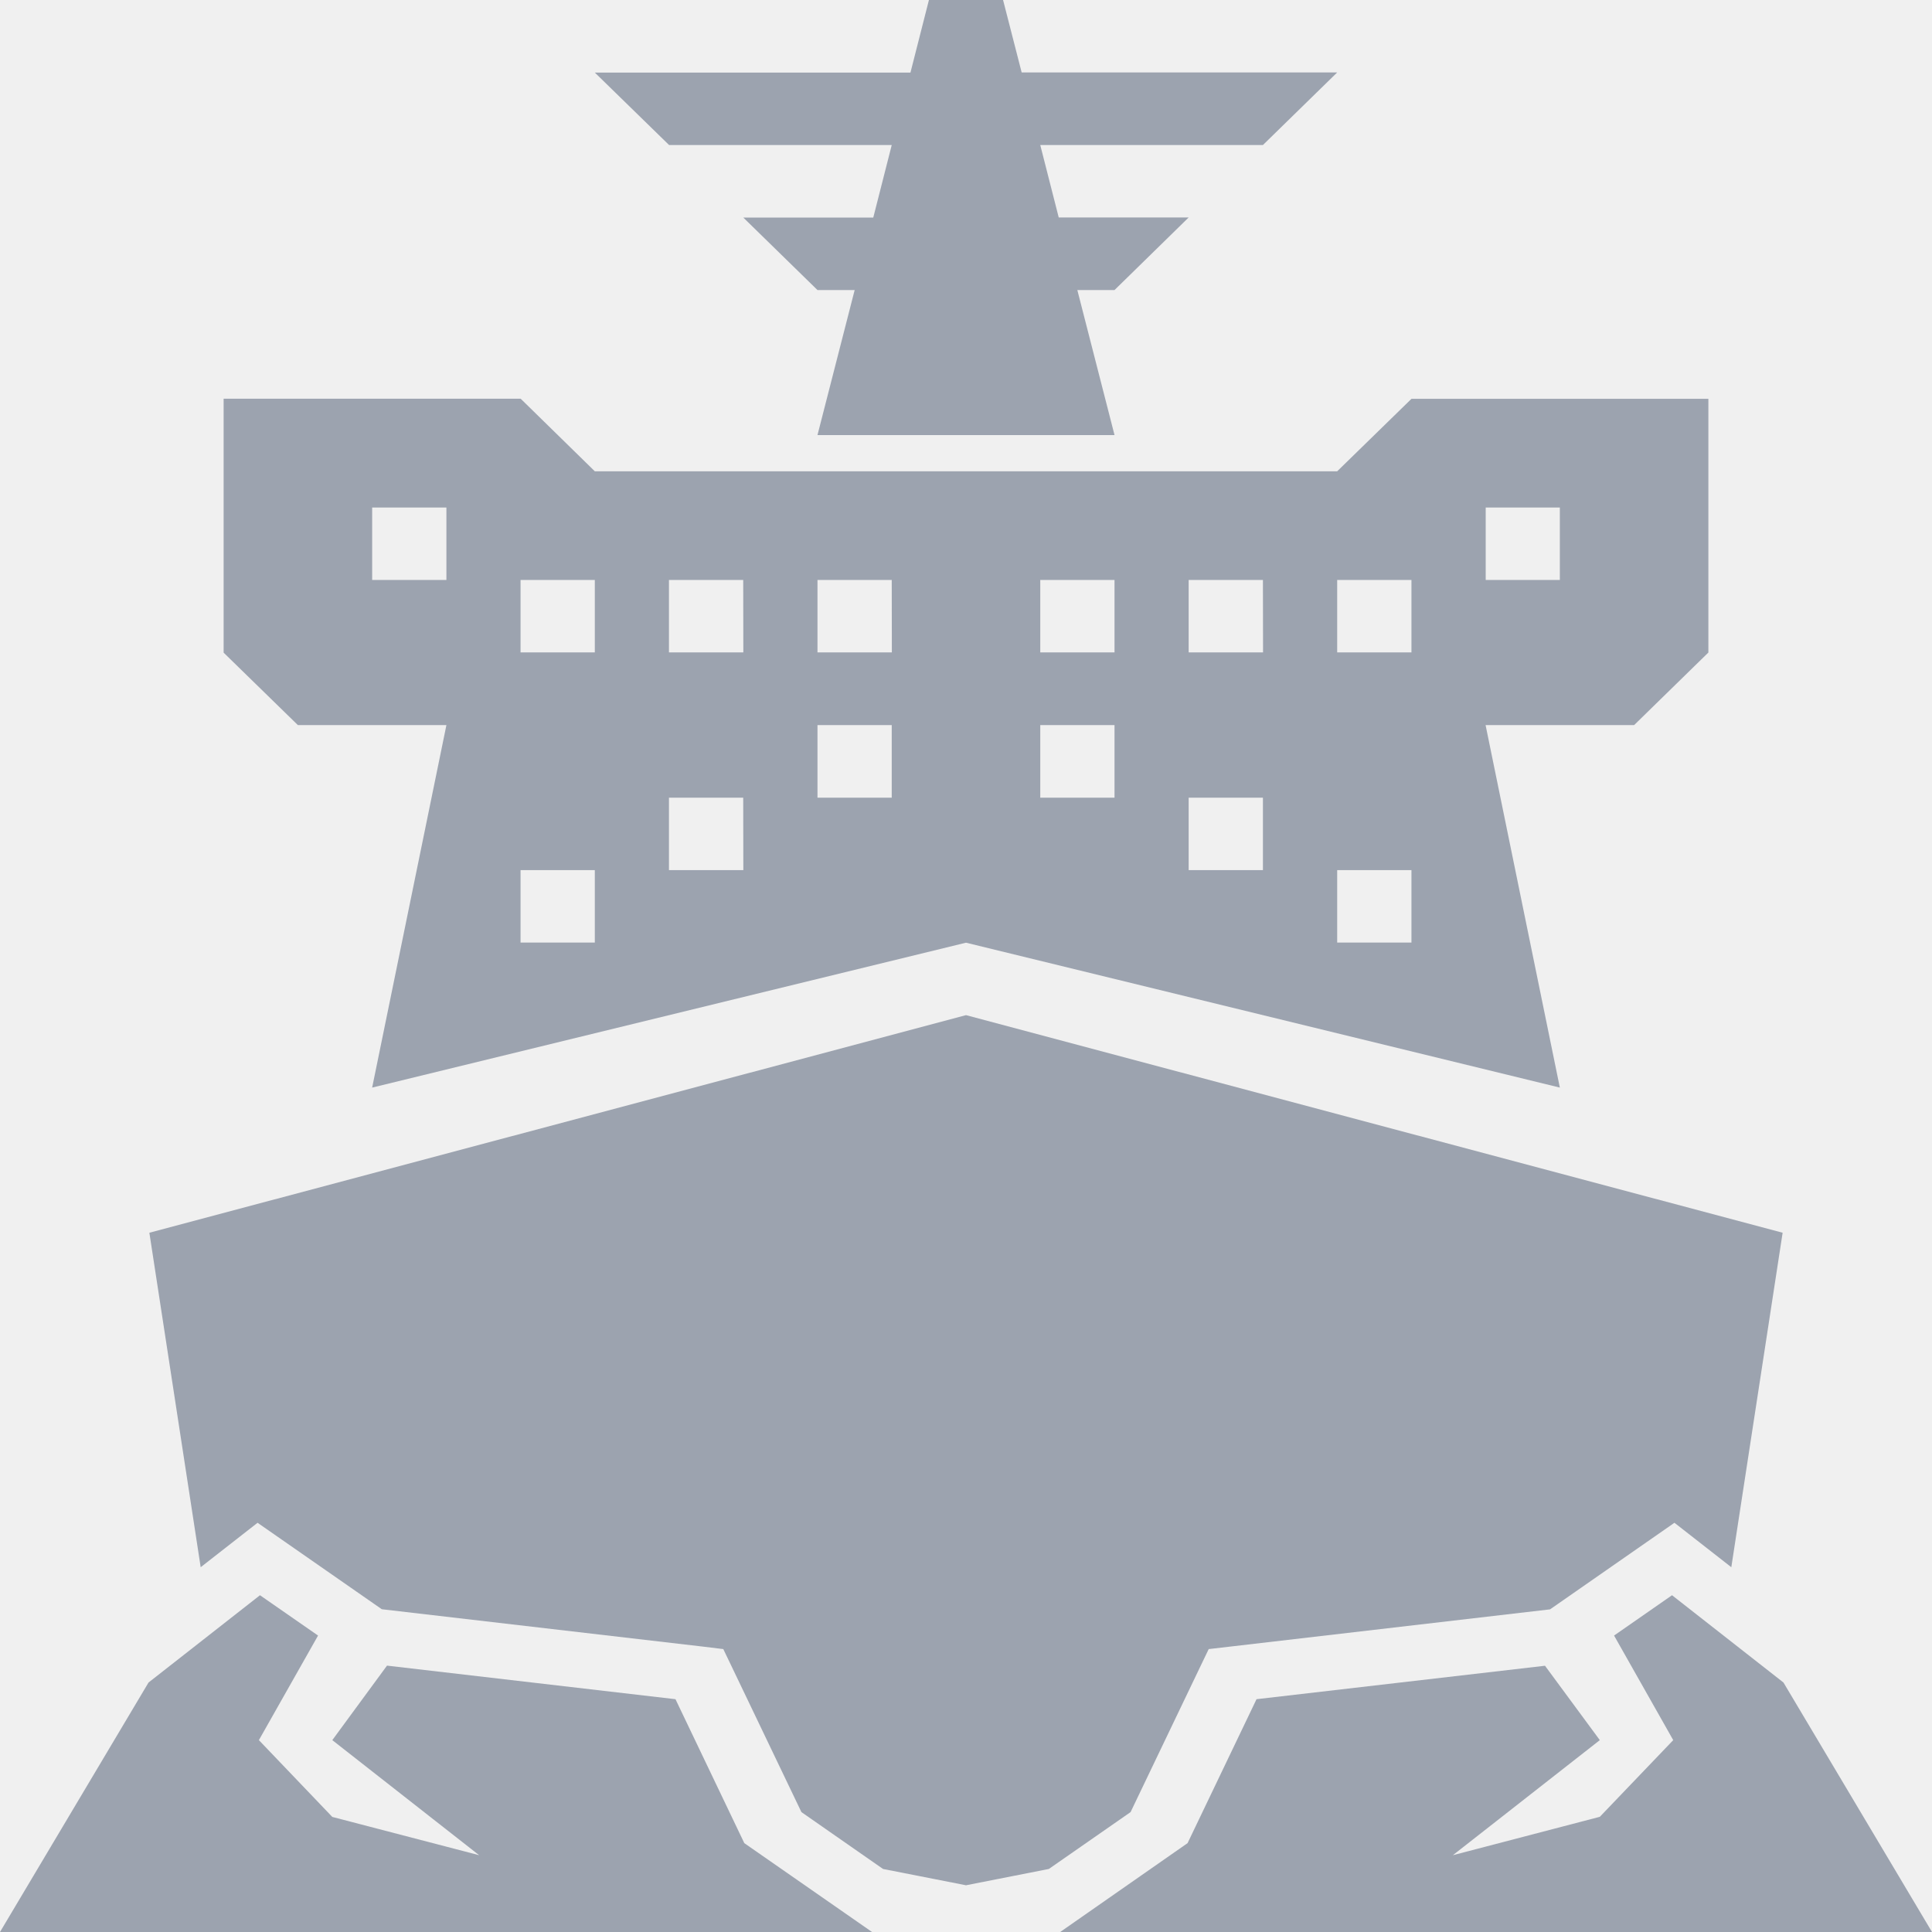
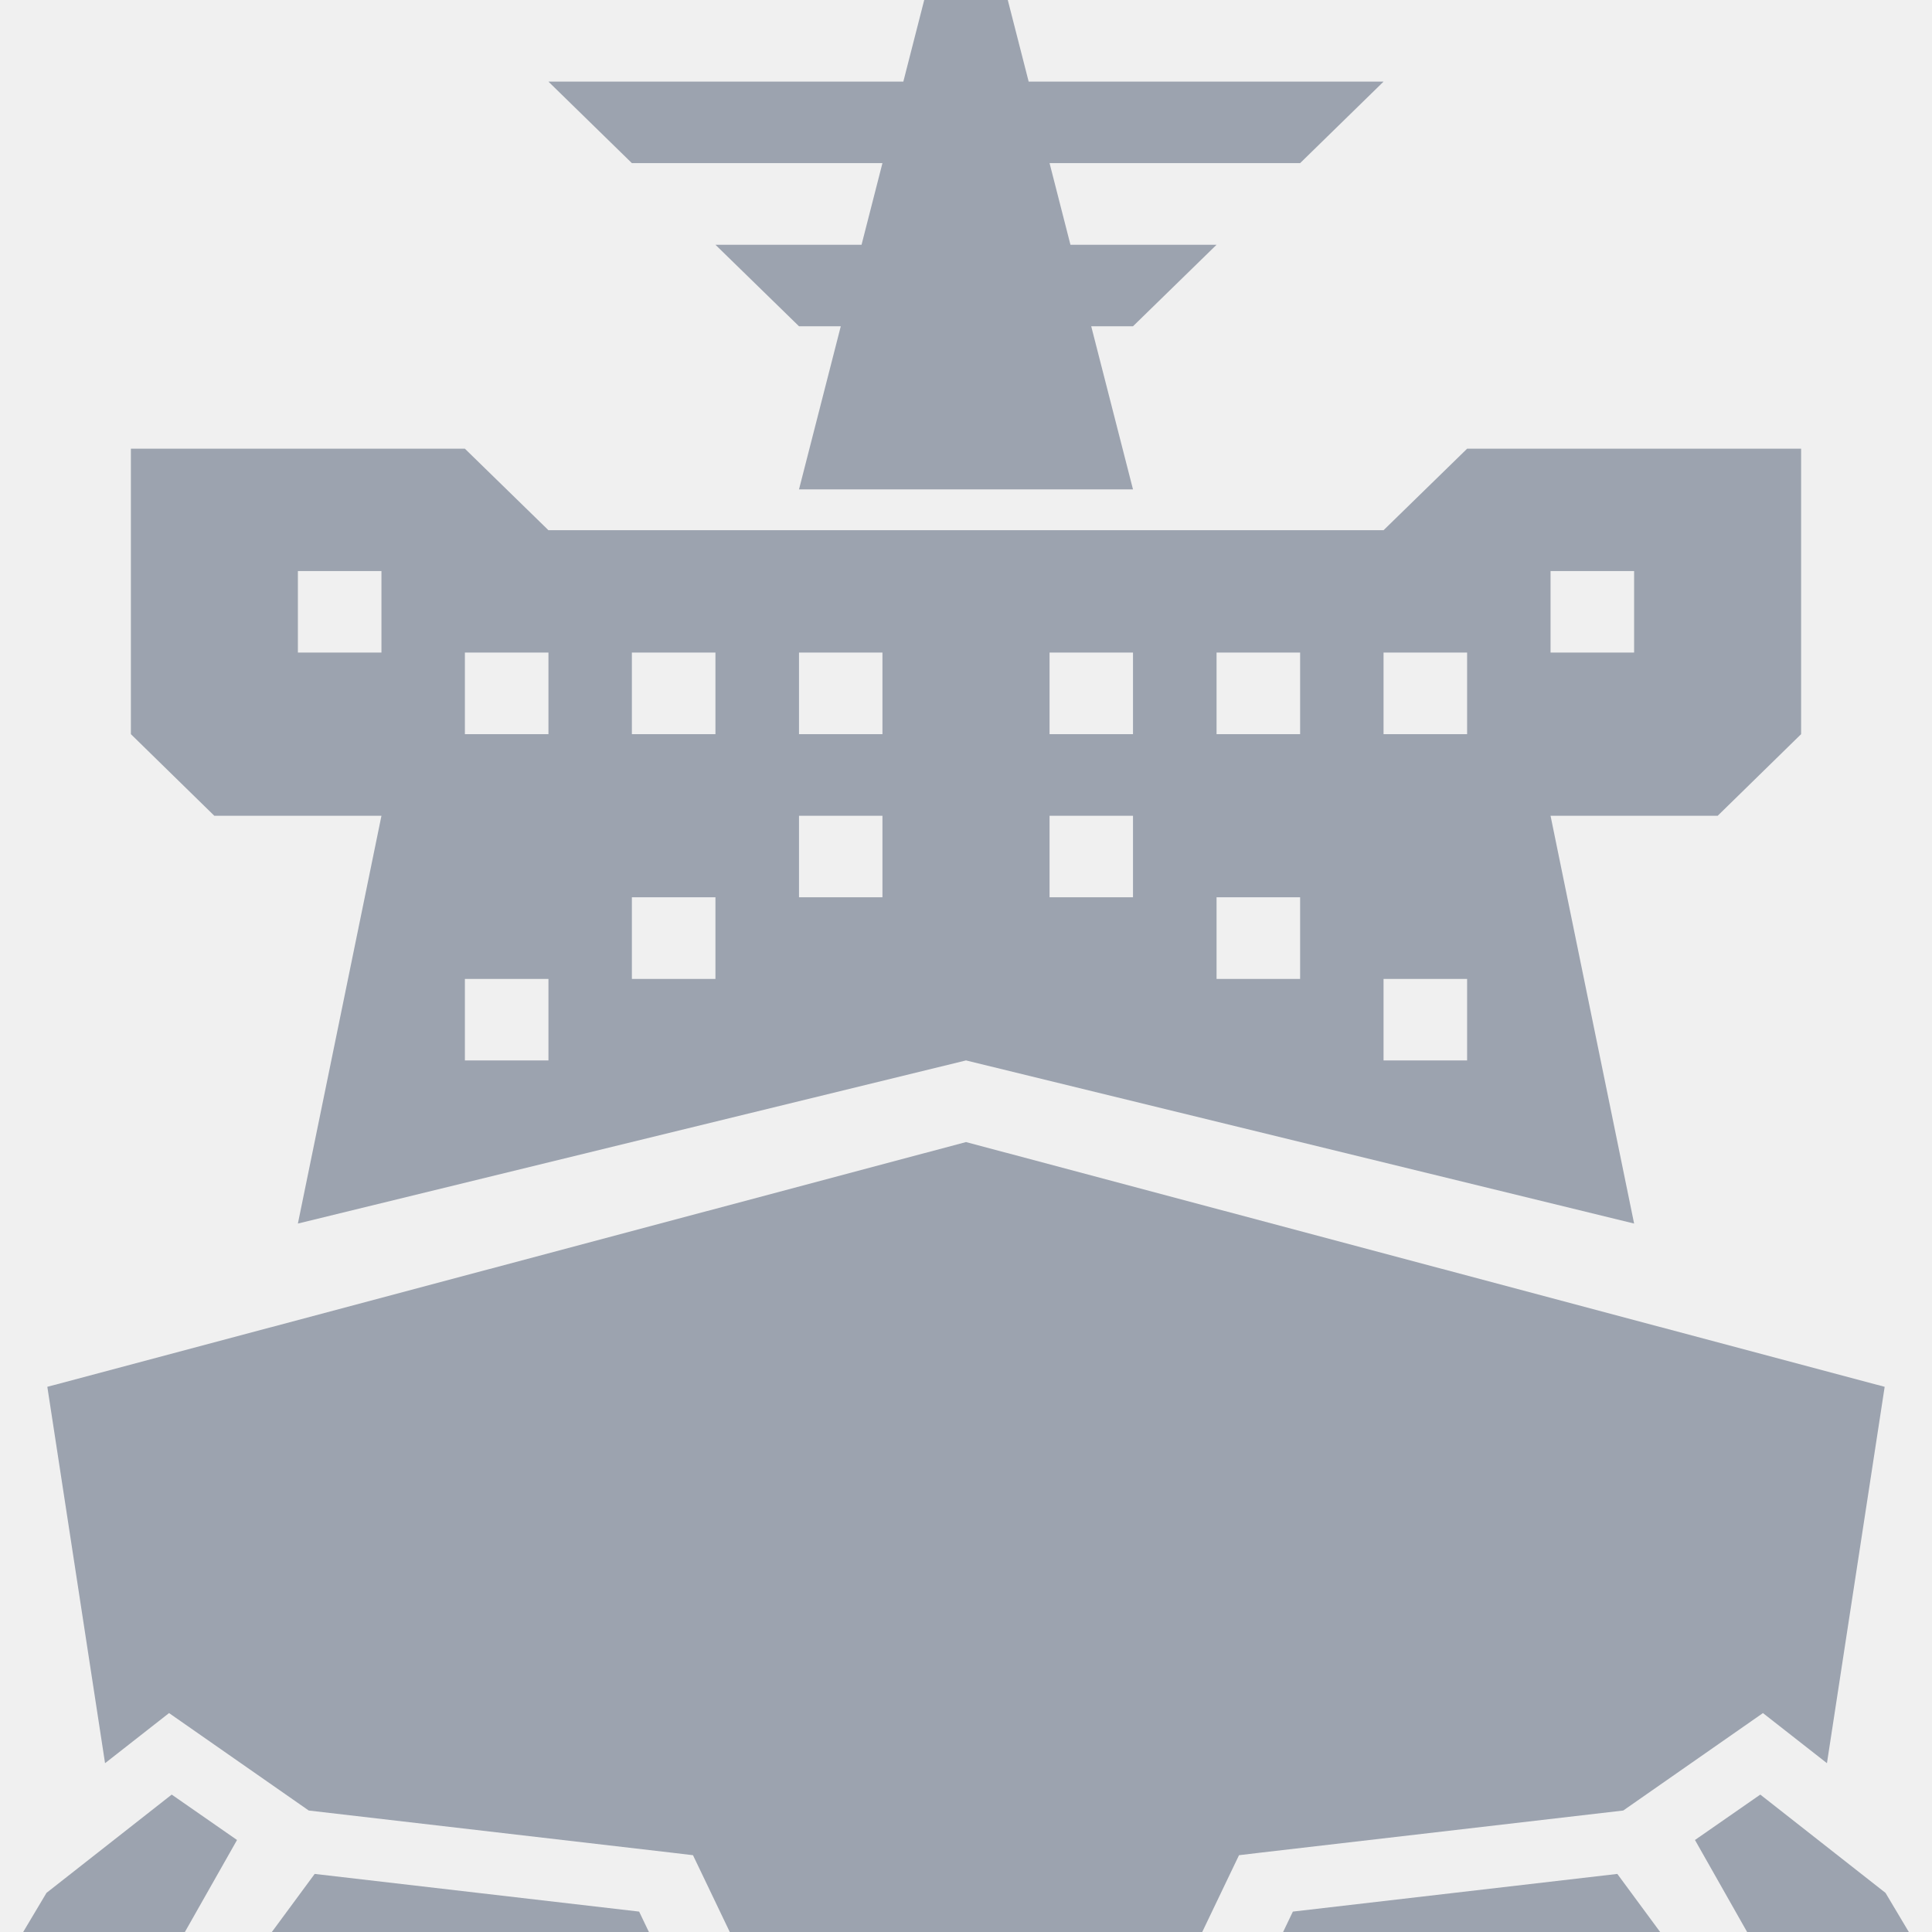
- <svg xmlns="http://www.w3.org/2000/svg" width="16" height="16" fill="none" viewBox="0 0 16 16">
-   <path fill="#9ca3af" d="m2.634 13.545-.49.866.608.636 1.216.317-1.216-.953.453-.617 2.389.278.57 1.192L7.222 16H0l1.23-2.066.923-.723zm12.136.389L16 16H8.78l1.055-.736.571-1.192 2.389-.277.454.616-1.217.953 1.217-.318.608-.635-.49-.866.48-.334z" />
-   <path fill="#9ca3af" d="m14.763 10.209-.425 2.77-.471-.368-1.03.717-2.663.31-.164.019-.074.154-.573 1.196-.677.471-.686.135-.687-.135-.676-.471-.573-1.196-.074-.154-.164-.02-2.664-.31-1.029-.716-.471.368-.425-2.77L8 8.407zM8.461.6h2.613l-.615.601H8.615l.153.6h1.076l-.614.601h-.308l.308 1.201H6.77l.308-1.201H6.77l-.614-.6h1.076l.153-.601H5.541l-.615-.6H7.54L7.693 0h.614z" />
-   <path fill="#9ca3af" fill-rule="evenodd" d="M4.926 3.903h6.148l.615-.6h2.459v2.101l-.615.601h-1.23l.615 3.002L8 7.807l-4.918 1.2.615-3.002h-1.23l-.615-.6V3.302h2.46zm0 3.903h-.615v-.6h.615zm6.763 0h-.615v-.6h.615zm-5.533-.6H5.54v-.6h.615zm4.303 0h-.615v-.6h.615zm-3.074-.6H6.77v-.601h.615zm1.845 0h-.615v-.601h.615zM4.926 5.403h-.615v-.6h.615zm1.23 0H5.54v-.6h.615zm1.23 0H6.77v-.6h.615zm1.844 0h-.615v-.6h.615zm1.23 0h-.616v-.6h.615zm1.229 0h-.615v-.6h.615zm-7.992-.6h-.615v-.6h.615zm9.221 0h-.614v-.6h.614z" clip-rule="evenodd" />
+ <svg xmlns="http://www.w3.org/2000/svg" width="16" height="16" viewBox="0 0 16 16" fill="none">
+   <g clip-path="url(#clip0_319_769)">
+     <path d="M1.963 15.238L1.411 16.212L2.095 16.927L3.464 17.285L2.095 16.212L2.606 15.519L5.293 15.831L5.935 17.172L7.123 18H-1L0.385 15.676L1.422 14.862L1.963 15.238Z" fill="#9CA3AF" />
+     <path d="M15.615 15.676L17 18H8.877L10.065 17.172L10.707 15.831L13.394 15.519L13.905 16.212L12.536 17.285L13.905 16.927L14.589 16.212L14.037 15.238L14.578 14.862L15.615 15.676Z" fill="#9CA3AF" />
+     <path d="M15.608 11.485L15.13 14.602L14.6 14.187L13.443 14.994L10.446 15.342L10.261 15.364L10.178 15.537L9.534 16.882L8.772 17.413L8 17.565L7.227 17.413L6.466 16.882L5.822 15.537L5.739 15.364L5.554 15.342L2.557 14.994L1.4 14.187L0.87 14.602L0.392 11.485L8 9.458L15.608 11.485Z" fill="#9CA3AF" />
+     <path d="M8.519 0.676H11.458L10.767 1.351H8.692L8.865 2.027H10.075L9.383 2.702H9.037L9.383 4.053H6.617L6.963 2.702H6.617L5.925 2.027H7.135L7.308 1.351H5.233L4.542 0.676H7.481L7.654 0H8.346L8.519 0.676Z" fill="#9CA3AF" />
+     <path fill-rule="evenodd" clip-rule="evenodd" d="M4.542 4.391H11.458L12.15 3.716H14.916V6.08L14.225 6.756H12.841L13.533 10.133L8 8.782L2.467 10.133L3.159 6.756H1.775L1.084 6.08V3.716H3.85L4.542 4.391ZM4.542 8.782H3.85V8.107H4.542V8.782ZM12.15 8.782H11.458V8.107H12.15V8.782ZM5.925 8.107H5.233V7.431H5.925V8.107ZM10.767 8.107H10.075V7.431H10.767V8.107ZM7.308 7.431H6.617V6.756H7.308V7.431ZM9.383 7.431H8.692V6.756H9.383V7.431ZM4.542 6.08H3.85V5.404H4.542V6.08ZM5.925 6.08H5.233V5.404H5.925V6.08ZM7.308 6.08H6.617V5.404H7.308V6.08ZM9.383 6.08H8.692V5.404H9.383V6.08ZM10.767 6.08H10.075V5.404H10.767V6.08ZM12.15 6.08H11.458V5.404H12.15V6.08ZM3.159 5.404H2.467V4.729H3.159V5.404ZM13.533 5.404H12.841V4.729H13.533V5.404Z" fill="#9CA3AF" />
+   </g>
+   <defs>
+     <clipPath id="clip0_319_769">
+       <rect width="16" height="16" fill="white" />
+     </clipPath>
+   </defs>
</svg>
